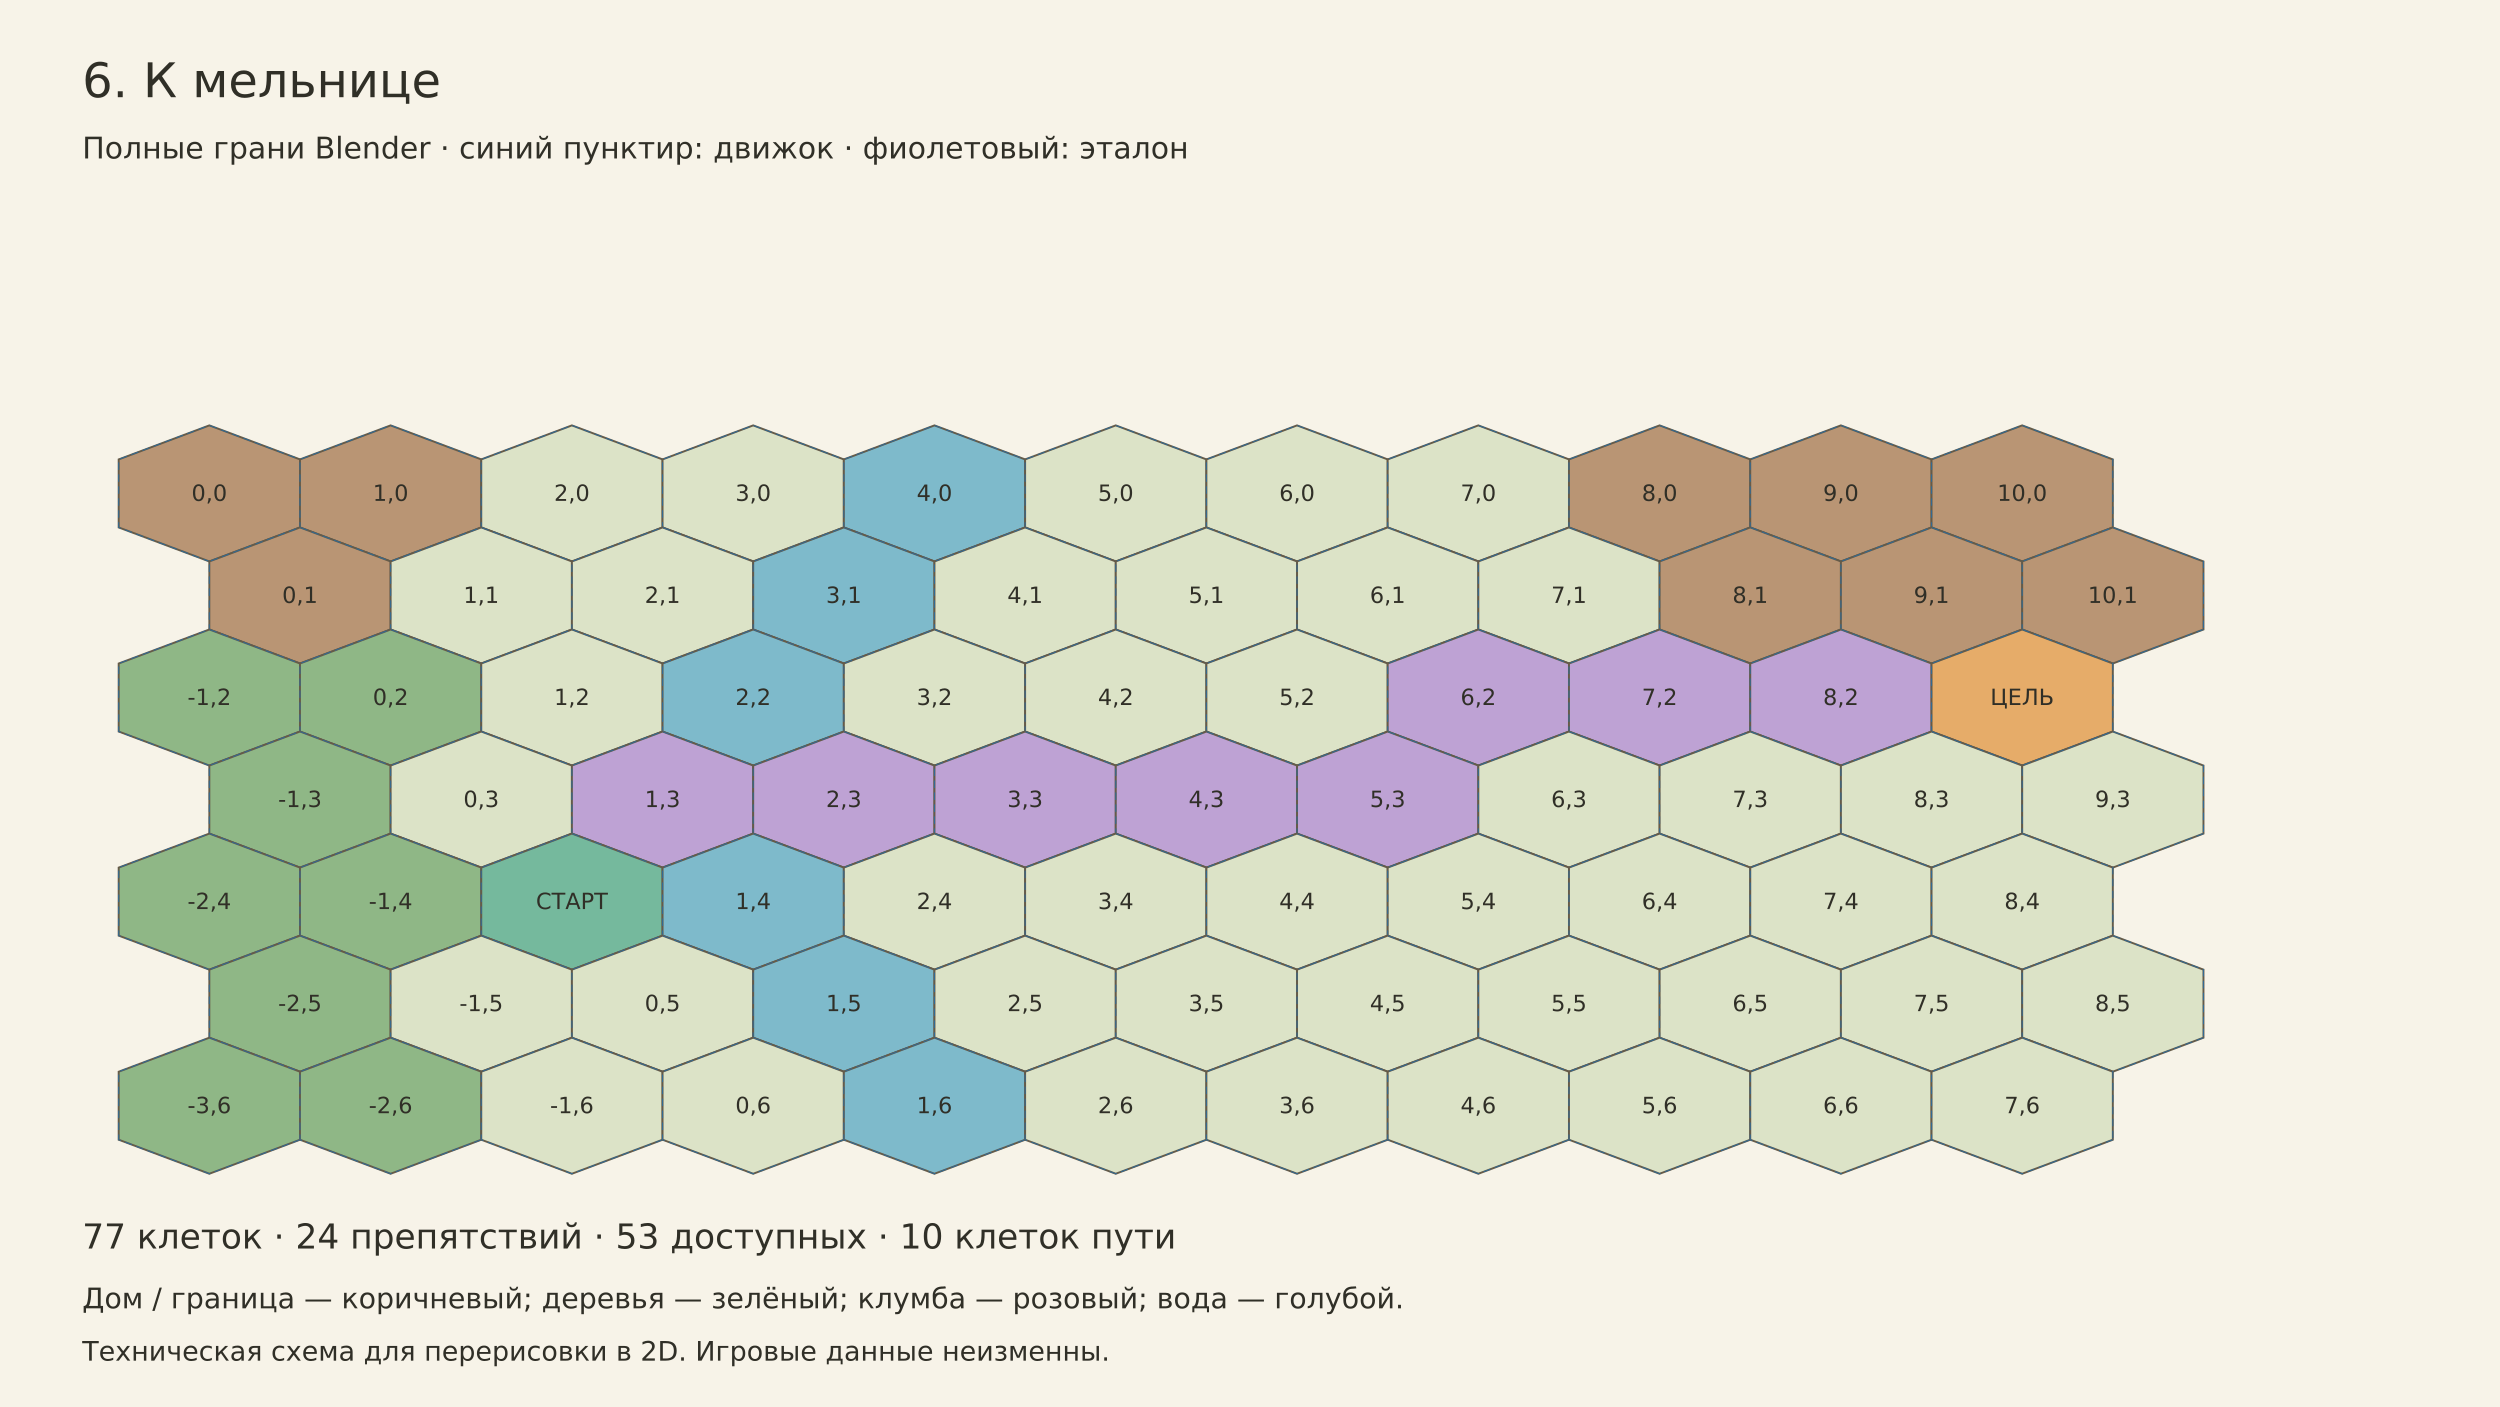
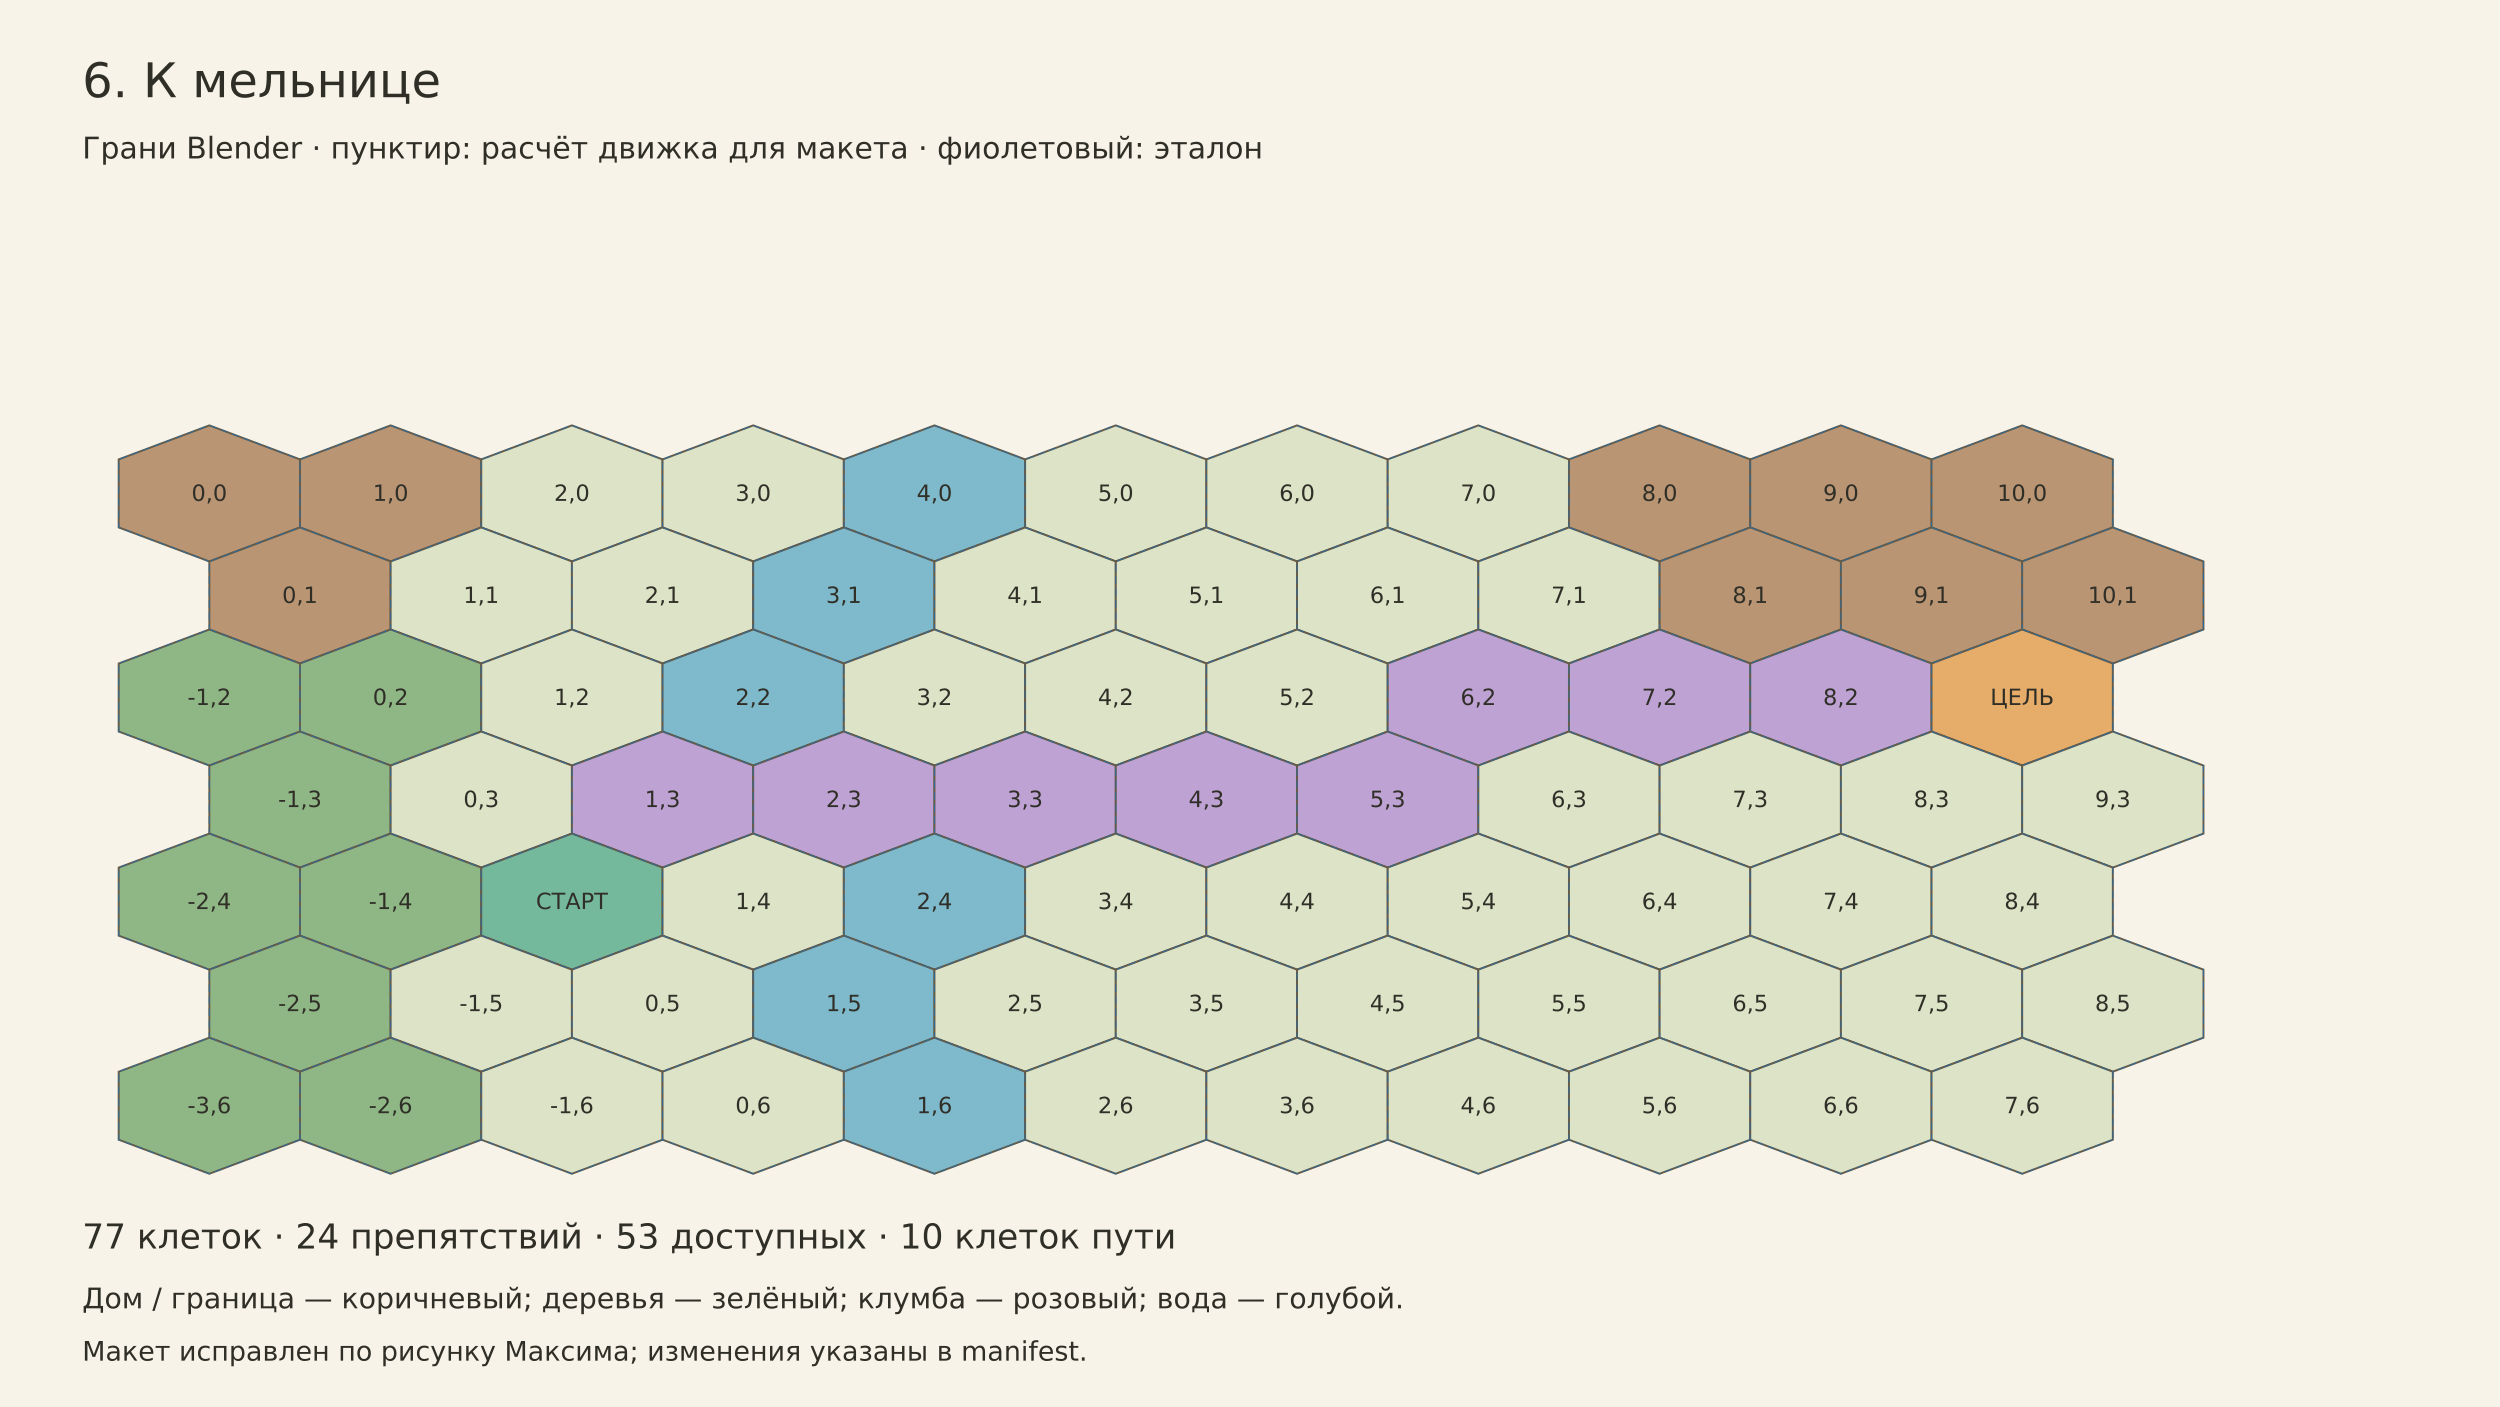
<svg xmlns="http://www.w3.org/2000/svg" viewBox="0 0 1672 941">
  <rect width="100%" height="100%" fill="#f7f3e8" />
  <g font-family="DejaVu Sans,sans-serif" fill="#302f27">
    <text x="55" y="65" font-size="32">6. К мельнице</text>
-     <text x="55" y="106" font-size="20">Полные грани Blender · синий пунктир: движок · фиолетовый: эталон</text>
+     <text x="55" y="106" font-size="20">Грани Blender · пунктир: расчёт движка для макета · фиолетовый: эталон</text>
    <polygon points="200.622,352.75 140,375.5 79.378,352.75 79.378,307.25 140,284.5 200.622,307.25" fill="#b99574" stroke="#655b49" stroke-width="1.3" />
    <polygon points="200.622,352.75 140,375.5 79.378,352.75 79.378,307.25 140,284.5 200.622,307.25" fill="none" stroke="#326a93" stroke-width=".7" stroke-dasharray="5 3" />
    <text x="140" y="335" text-anchor="middle" font-size="15">0,0</text>
    <polygon points="321.865,352.75 261.244,375.5 200.622,352.75 200.622,307.25 261.244,284.5 321.865,307.25" fill="#b99574" stroke="#655b49" stroke-width="1.3" />
    <polygon points="321.865,352.75 261.244,375.5 200.622,352.75 200.622,307.25 261.244,284.5 321.865,307.25" fill="none" stroke="#326a93" stroke-width=".7" stroke-dasharray="5 3" />
    <text x="261.244" y="335" text-anchor="middle" font-size="15">1,0</text>
    <polygon points="443.109,352.75 382.487,375.5 321.865,352.75 321.865,307.25 382.487,284.5 443.109,307.25" fill="#dce3c7" stroke="#655b49" stroke-width="1.3" />
    <polygon points="443.109,352.75 382.487,375.5 321.865,352.75 321.865,307.25 382.487,284.5 443.109,307.25" fill="none" stroke="#326a93" stroke-width=".7" stroke-dasharray="5 3" />
    <text x="382.487" y="335" text-anchor="middle" font-size="15">2,0</text>
    <polygon points="564.352,352.75 503.731,375.5 443.109,352.75 443.109,307.25 503.731,284.5 564.352,307.25" fill="#dce3c7" stroke="#655b49" stroke-width="1.3" />
    <polygon points="564.352,352.75 503.731,375.5 443.109,352.75 443.109,307.25 503.731,284.5 564.352,307.25" fill="none" stroke="#326a93" stroke-width=".7" stroke-dasharray="5 3" />
    <text x="503.731" y="335" text-anchor="middle" font-size="15">3,0</text>
    <polygon points="685.596,352.75 624.974,375.5 564.352,352.75 564.352,307.25 624.974,284.5 685.596,307.25" fill="#7ebacb" stroke="#655b49" stroke-width="1.3" />
    <polygon points="685.596,352.75 624.974,375.5 564.352,352.75 564.352,307.25 624.974,284.5 685.596,307.25" fill="none" stroke="#326a93" stroke-width=".7" stroke-dasharray="5 3" />
    <text x="624.974" y="335" text-anchor="middle" font-size="15">4,0</text>
    <polygon points="806.84,352.75 746.218,375.5 685.596,352.75 685.596,307.25 746.218,284.5 806.84,307.25" fill="#dce3c7" stroke="#655b49" stroke-width="1.3" />
    <polygon points="806.84,352.75 746.218,375.5 685.596,352.75 685.596,307.25 746.218,284.5 806.84,307.25" fill="none" stroke="#326a93" stroke-width=".7" stroke-dasharray="5 3" />
    <text x="746.218" y="335" text-anchor="middle" font-size="15">5,0</text>
    <polygon points="928.083,352.75 867.461,375.5 806.84,352.75 806.84,307.25 867.461,284.5 928.083,307.25" fill="#dce3c7" stroke="#655b49" stroke-width="1.3" />
    <polygon points="928.083,352.75 867.461,375.5 806.84,352.75 806.84,307.25 867.461,284.5 928.083,307.25" fill="none" stroke="#326a93" stroke-width=".7" stroke-dasharray="5 3" />
    <text x="867.461" y="335" text-anchor="middle" font-size="15">6,0</text>
    <polygon points="1049.327,352.75 988.705,375.5 928.083,352.75 928.083,307.25 988.705,284.5 1049.327,307.25" fill="#dce3c7" stroke="#655b49" stroke-width="1.3" />
    <polygon points="1049.327,352.75 988.705,375.5 928.083,352.75 928.083,307.25 988.705,284.5 1049.327,307.25" fill="none" stroke="#326a93" stroke-width=".7" stroke-dasharray="5 3" />
    <text x="988.705" y="335" text-anchor="middle" font-size="15">7,0</text>
    <polygon points="1170.57,352.75 1109.948,375.5 1049.327,352.75 1049.327,307.25 1109.948,284.5 1170.57,307.25" fill="#b99574" stroke="#655b49" stroke-width="1.3" />
    <polygon points="1170.57,352.75 1109.948,375.5 1049.327,352.75 1049.327,307.25 1109.948,284.5 1170.57,307.25" fill="none" stroke="#326a93" stroke-width=".7" stroke-dasharray="5 3" />
    <text x="1109.948" y="335" text-anchor="middle" font-size="15">8,0</text>
    <polygon points="1291.814,352.75 1231.192,375.5 1170.57,352.75 1170.57,307.25 1231.192,284.5 1291.814,307.25" fill="#b99574" stroke="#655b49" stroke-width="1.3" />
    <polygon points="1291.814,352.75 1231.192,375.5 1170.57,352.75 1170.57,307.25 1231.192,284.5 1291.814,307.25" fill="none" stroke="#326a93" stroke-width=".7" stroke-dasharray="5 3" />
    <text x="1231.192" y="335" text-anchor="middle" font-size="15">9,0</text>
    <polygon points="1413.057,352.75 1352.436,375.5 1291.814,352.75 1291.814,307.25 1352.436,284.5 1413.057,307.25" fill="#b99574" stroke="#655b49" stroke-width="1.3" />
    <polygon points="1413.057,352.75 1352.436,375.5 1291.814,352.75 1291.814,307.25 1352.436,284.5 1413.057,307.25" fill="none" stroke="#326a93" stroke-width=".7" stroke-dasharray="5 3" />
    <text x="1352.436" y="335" text-anchor="middle" font-size="15">10,0</text>
    <polygon points="261.244,421 200.622,443.75 140,421 140,375.5 200.622,352.75 261.244,375.5" fill="#b99574" stroke="#655b49" stroke-width="1.3" />
    <polygon points="261.244,421 200.622,443.75 140,421 140,375.5 200.622,352.75 261.244,375.5" fill="none" stroke="#326a93" stroke-width=".7" stroke-dasharray="5 3" />
    <text x="200.622" y="403.25" text-anchor="middle" font-size="15">0,1</text>
    <polygon points="382.487,421 321.865,443.75 261.244,421 261.244,375.5 321.865,352.75 382.487,375.5" fill="#dce3c7" stroke="#655b49" stroke-width="1.3" />
    <polygon points="382.487,421 321.865,443.75 261.244,421 261.244,375.5 321.865,352.75 382.487,375.5" fill="none" stroke="#326a93" stroke-width=".7" stroke-dasharray="5 3" />
    <text x="321.865" y="403.25" text-anchor="middle" font-size="15">1,1</text>
    <polygon points="503.731,421 443.109,443.75 382.487,421 382.487,375.5 443.109,352.75 503.731,375.5" fill="#dce3c7" stroke="#655b49" stroke-width="1.3" />
    <polygon points="503.731,421 443.109,443.75 382.487,421 382.487,375.5 443.109,352.75 503.731,375.5" fill="none" stroke="#326a93" stroke-width=".7" stroke-dasharray="5 3" />
    <text x="443.109" y="403.25" text-anchor="middle" font-size="15">2,1</text>
    <polygon points="624.974,421 564.352,443.75 503.731,421 503.731,375.5 564.352,352.75 624.974,375.5" fill="#7ebacb" stroke="#655b49" stroke-width="1.3" />
    <polygon points="624.974,421 564.352,443.75 503.731,421 503.731,375.5 564.352,352.75 624.974,375.5" fill="none" stroke="#326a93" stroke-width=".7" stroke-dasharray="5 3" />
    <text x="564.352" y="403.25" text-anchor="middle" font-size="15">3,1</text>
    <polygon points="746.218,421 685.596,443.75 624.974,421 624.974,375.5 685.596,352.75 746.218,375.5" fill="#dce3c7" stroke="#655b49" stroke-width="1.3" />
    <polygon points="746.218,421 685.596,443.75 624.974,421 624.974,375.5 685.596,352.75 746.218,375.5" fill="none" stroke="#326a93" stroke-width=".7" stroke-dasharray="5 3" />
    <text x="685.596" y="403.25" text-anchor="middle" font-size="15">4,1</text>
    <polygon points="867.461,421 806.84,443.75 746.218,421 746.218,375.5 806.84,352.75 867.461,375.5" fill="#dce3c7" stroke="#655b49" stroke-width="1.3" />
    <polygon points="867.461,421 806.84,443.75 746.218,421 746.218,375.5 806.84,352.75 867.461,375.5" fill="none" stroke="#326a93" stroke-width=".7" stroke-dasharray="5 3" />
    <text x="806.84" y="403.25" text-anchor="middle" font-size="15">5,1</text>
    <polygon points="988.705,421 928.083,443.75 867.461,421 867.461,375.5 928.083,352.75 988.705,375.5" fill="#dce3c7" stroke="#655b49" stroke-width="1.3" />
    <polygon points="988.705,421 928.083,443.75 867.461,421 867.461,375.5 928.083,352.75 988.705,375.5" fill="none" stroke="#326a93" stroke-width=".7" stroke-dasharray="5 3" />
    <text x="928.083" y="403.25" text-anchor="middle" font-size="15">6,1</text>
    <polygon points="1109.948,421 1049.327,443.75 988.705,421 988.705,375.5 1049.327,352.75 1109.948,375.5" fill="#dce3c7" stroke="#655b49" stroke-width="1.3" />
    <polygon points="1109.948,421 1049.327,443.75 988.705,421 988.705,375.5 1049.327,352.75 1109.948,375.5" fill="none" stroke="#326a93" stroke-width=".7" stroke-dasharray="5 3" />
    <text x="1049.327" y="403.25" text-anchor="middle" font-size="15">7,1</text>
    <polygon points="1231.192,421 1170.57,443.75 1109.948,421 1109.948,375.5 1170.57,352.75 1231.192,375.5" fill="#b99574" stroke="#655b49" stroke-width="1.3" />
    <polygon points="1231.192,421 1170.57,443.75 1109.948,421 1109.948,375.5 1170.57,352.75 1231.192,375.5" fill="none" stroke="#326a93" stroke-width=".7" stroke-dasharray="5 3" />
    <text x="1170.57" y="403.25" text-anchor="middle" font-size="15">8,1</text>
    <polygon points="1352.436,421 1291.814,443.75 1231.192,421 1231.192,375.5 1291.814,352.75 1352.436,375.5" fill="#b99574" stroke="#655b49" stroke-width="1.3" />
    <polygon points="1352.436,421 1291.814,443.75 1231.192,421 1231.192,375.5 1291.814,352.75 1352.436,375.5" fill="none" stroke="#326a93" stroke-width=".7" stroke-dasharray="5 3" />
    <text x="1291.814" y="403.25" text-anchor="middle" font-size="15">9,1</text>
    <polygon points="1473.679,421 1413.057,443.75 1352.436,421 1352.436,375.5 1413.057,352.75 1473.679,375.5" fill="#b99574" stroke="#655b49" stroke-width="1.3" />
    <polygon points="1473.679,421 1413.057,443.75 1352.436,421 1352.436,375.5 1413.057,352.75 1473.679,375.5" fill="none" stroke="#326a93" stroke-width=".7" stroke-dasharray="5 3" />
    <text x="1413.057" y="403.25" text-anchor="middle" font-size="15">10,1</text>
    <polygon points="200.622,489.25 140,512 79.378,489.25 79.378,443.75 140,421 200.622,443.75" fill="#8fb786" stroke="#655b49" stroke-width="1.3" />
    <polygon points="200.622,489.25 140,512 79.378,489.25 79.378,443.75 140,421 200.622,443.75" fill="none" stroke="#326a93" stroke-width=".7" stroke-dasharray="5 3" />
    <text x="140" y="471.5" text-anchor="middle" font-size="15">-1,2</text>
    <polygon points="321.865,489.25 261.244,512 200.622,489.25 200.622,443.75 261.244,421 321.865,443.75" fill="#8fb786" stroke="#655b49" stroke-width="1.3" />
    <polygon points="321.865,489.25 261.244,512 200.622,489.25 200.622,443.75 261.244,421 321.865,443.75" fill="none" stroke="#326a93" stroke-width=".7" stroke-dasharray="5 3" />
    <text x="261.244" y="471.5" text-anchor="middle" font-size="15">0,2</text>
    <polygon points="443.109,489.25 382.487,512 321.865,489.25 321.865,443.75 382.487,421 443.109,443.75" fill="#dce3c7" stroke="#655b49" stroke-width="1.3" />
    <polygon points="443.109,489.25 382.487,512 321.865,489.25 321.865,443.75 382.487,421 443.109,443.75" fill="none" stroke="#326a93" stroke-width=".7" stroke-dasharray="5 3" />
    <text x="382.487" y="471.5" text-anchor="middle" font-size="15">1,2</text>
    <polygon points="564.352,489.25 503.731,512 443.109,489.25 443.109,443.75 503.731,421 564.352,443.75" fill="#7ebacb" stroke="#655b49" stroke-width="1.3" />
    <polygon points="564.352,489.25 503.731,512 443.109,489.25 443.109,443.75 503.731,421 564.352,443.75" fill="none" stroke="#326a93" stroke-width=".7" stroke-dasharray="5 3" />
    <text x="503.731" y="471.5" text-anchor="middle" font-size="15">2,2</text>
    <polygon points="685.596,489.25 624.974,512 564.352,489.25 564.352,443.75 624.974,421 685.596,443.75" fill="#dce3c7" stroke="#655b49" stroke-width="1.3" />
    <polygon points="685.596,489.25 624.974,512 564.352,489.25 564.352,443.75 624.974,421 685.596,443.75" fill="none" stroke="#326a93" stroke-width=".7" stroke-dasharray="5 3" />
    <text x="624.974" y="471.5" text-anchor="middle" font-size="15">3,2</text>
    <polygon points="806.84,489.25 746.218,512 685.596,489.25 685.596,443.75 746.218,421 806.84,443.75" fill="#dce3c7" stroke="#655b49" stroke-width="1.3" />
    <polygon points="806.84,489.25 746.218,512 685.596,489.25 685.596,443.75 746.218,421 806.84,443.75" fill="none" stroke="#326a93" stroke-width=".7" stroke-dasharray="5 3" />
    <text x="746.218" y="471.5" text-anchor="middle" font-size="15">4,2</text>
    <polygon points="928.083,489.25 867.461,512 806.84,489.25 806.84,443.75 867.461,421 928.083,443.75" fill="#dce3c7" stroke="#655b49" stroke-width="1.3" />
    <polygon points="928.083,489.25 867.461,512 806.84,489.25 806.84,443.75 867.461,421 928.083,443.75" fill="none" stroke="#326a93" stroke-width=".7" stroke-dasharray="5 3" />
    <text x="867.461" y="471.5" text-anchor="middle" font-size="15">5,2</text>
    <polygon points="1049.327,489.25 988.705,512 928.083,489.25 928.083,443.75 988.705,421 1049.327,443.75" fill="#bea2d4" stroke="#655b49" stroke-width="1.3" />
    <polygon points="1049.327,489.25 988.705,512 928.083,489.25 928.083,443.75 988.705,421 1049.327,443.75" fill="none" stroke="#326a93" stroke-width=".7" stroke-dasharray="5 3" />
    <text x="988.705" y="471.5" text-anchor="middle" font-size="15">6,2</text>
    <polygon points="1170.57,489.25 1109.948,512 1049.327,489.25 1049.327,443.75 1109.948,421 1170.57,443.75" fill="#bea2d4" stroke="#655b49" stroke-width="1.3" />
    <polygon points="1170.57,489.25 1109.948,512 1049.327,489.25 1049.327,443.75 1109.948,421 1170.57,443.75" fill="none" stroke="#326a93" stroke-width=".7" stroke-dasharray="5 3" />
    <text x="1109.948" y="471.5" text-anchor="middle" font-size="15">7,2</text>
    <polygon points="1291.814,489.25 1231.192,512 1170.57,489.25 1170.57,443.75 1231.192,421 1291.814,443.75" fill="#bea2d4" stroke="#655b49" stroke-width="1.3" />
    <polygon points="1291.814,489.25 1231.192,512 1170.57,489.25 1170.57,443.75 1231.192,421 1291.814,443.75" fill="none" stroke="#326a93" stroke-width=".7" stroke-dasharray="5 3" />
    <text x="1231.192" y="471.5" text-anchor="middle" font-size="15">8,2</text>
    <polygon points="1413.057,489.25 1352.436,512 1291.814,489.25 1291.814,443.75 1352.436,421 1413.057,443.75" fill="#e6ac69" stroke="#655b49" stroke-width="1.3" />
    <polygon points="1413.057,489.25 1352.436,512 1291.814,489.25 1291.814,443.75 1352.436,421 1413.057,443.75" fill="none" stroke="#326a93" stroke-width=".7" stroke-dasharray="5 3" />
    <text x="1352.436" y="471.5" text-anchor="middle" font-size="15">ЦЕЛЬ</text>
    <polygon points="261.244,557.5 200.622,580.25 140,557.5 140,512 200.622,489.25 261.244,512" fill="#8fb786" stroke="#655b49" stroke-width="1.3" />
    <polygon points="261.244,557.5 200.622,580.25 140,557.5 140,512 200.622,489.25 261.244,512" fill="none" stroke="#326a93" stroke-width=".7" stroke-dasharray="5 3" />
    <text x="200.622" y="539.75" text-anchor="middle" font-size="15">-1,3</text>
    <polygon points="382.487,557.5 321.865,580.25 261.244,557.5 261.244,512 321.865,489.25 382.487,512" fill="#dce3c7" stroke="#655b49" stroke-width="1.3" />
    <polygon points="382.487,557.5 321.865,580.25 261.244,557.5 261.244,512 321.865,489.25 382.487,512" fill="none" stroke="#326a93" stroke-width=".7" stroke-dasharray="5 3" />
    <text x="321.865" y="539.75" text-anchor="middle" font-size="15">0,3</text>
    <polygon points="503.731,557.5 443.109,580.25 382.487,557.5 382.487,512 443.109,489.25 503.731,512" fill="#bea2d4" stroke="#655b49" stroke-width="1.3" />
    <polygon points="503.731,557.5 443.109,580.25 382.487,557.5 382.487,512 443.109,489.25 503.731,512" fill="none" stroke="#326a93" stroke-width=".7" stroke-dasharray="5 3" />
    <text x="443.109" y="539.75" text-anchor="middle" font-size="15">1,3</text>
    <polygon points="624.974,557.5 564.352,580.25 503.731,557.5 503.731,512 564.352,489.25 624.974,512" fill="#bea2d4" stroke="#655b49" stroke-width="1.3" />
    <polygon points="624.974,557.5 564.352,580.25 503.731,557.5 503.731,512 564.352,489.25 624.974,512" fill="none" stroke="#326a93" stroke-width=".7" stroke-dasharray="5 3" />
    <text x="564.352" y="539.75" text-anchor="middle" font-size="15">2,3</text>
    <polygon points="746.218,557.5 685.596,580.25 624.974,557.5 624.974,512 685.596,489.25 746.218,512" fill="#bea2d4" stroke="#655b49" stroke-width="1.3" />
    <polygon points="746.218,557.5 685.596,580.25 624.974,557.5 624.974,512 685.596,489.25 746.218,512" fill="none" stroke="#326a93" stroke-width=".7" stroke-dasharray="5 3" />
    <text x="685.596" y="539.75" text-anchor="middle" font-size="15">3,3</text>
    <polygon points="867.461,557.5 806.84,580.25 746.218,557.5 746.218,512 806.84,489.25 867.461,512" fill="#bea2d4" stroke="#655b49" stroke-width="1.3" />
    <polygon points="867.461,557.5 806.84,580.25 746.218,557.5 746.218,512 806.84,489.25 867.461,512" fill="none" stroke="#326a93" stroke-width=".7" stroke-dasharray="5 3" />
    <text x="806.84" y="539.75" text-anchor="middle" font-size="15">4,3</text>
    <polygon points="988.705,557.5 928.083,580.25 867.461,557.5 867.461,512 928.083,489.25 988.705,512" fill="#bea2d4" stroke="#655b49" stroke-width="1.3" />
    <polygon points="988.705,557.5 928.083,580.25 867.461,557.5 867.461,512 928.083,489.25 988.705,512" fill="none" stroke="#326a93" stroke-width=".7" stroke-dasharray="5 3" />
    <text x="928.083" y="539.75" text-anchor="middle" font-size="15">5,3</text>
    <polygon points="1109.948,557.5 1049.327,580.25 988.705,557.5 988.705,512 1049.327,489.25 1109.948,512" fill="#dce3c7" stroke="#655b49" stroke-width="1.3" />
    <polygon points="1109.948,557.5 1049.327,580.25 988.705,557.5 988.705,512 1049.327,489.25 1109.948,512" fill="none" stroke="#326a93" stroke-width=".7" stroke-dasharray="5 3" />
    <text x="1049.327" y="539.75" text-anchor="middle" font-size="15">6,3</text>
    <polygon points="1231.192,557.5 1170.57,580.25 1109.948,557.5 1109.948,512 1170.57,489.25 1231.192,512" fill="#dce3c7" stroke="#655b49" stroke-width="1.3" />
    <polygon points="1231.192,557.5 1170.57,580.25 1109.948,557.5 1109.948,512 1170.57,489.25 1231.192,512" fill="none" stroke="#326a93" stroke-width=".7" stroke-dasharray="5 3" />
    <text x="1170.57" y="539.75" text-anchor="middle" font-size="15">7,3</text>
    <polygon points="1352.436,557.5 1291.814,580.25 1231.192,557.5 1231.192,512 1291.814,489.25 1352.436,512" fill="#dce3c7" stroke="#655b49" stroke-width="1.3" />
    <polygon points="1352.436,557.5 1291.814,580.25 1231.192,557.5 1231.192,512 1291.814,489.25 1352.436,512" fill="none" stroke="#326a93" stroke-width=".7" stroke-dasharray="5 3" />
    <text x="1291.814" y="539.75" text-anchor="middle" font-size="15">8,3</text>
    <polygon points="1473.679,557.5 1413.057,580.25 1352.436,557.5 1352.436,512 1413.057,489.25 1473.679,512" fill="#dce3c7" stroke="#655b49" stroke-width="1.3" />
    <polygon points="1473.679,557.5 1413.057,580.25 1352.436,557.5 1352.436,512 1413.057,489.25 1473.679,512" fill="none" stroke="#326a93" stroke-width=".7" stroke-dasharray="5 3" />
    <text x="1413.057" y="539.75" text-anchor="middle" font-size="15">9,3</text>
    <polygon points="200.622,625.75 140,648.5 79.378,625.75 79.378,580.25 140,557.5 200.622,580.25" fill="#8fb786" stroke="#655b49" stroke-width="1.3" />
    <polygon points="200.622,625.75 140,648.5 79.378,625.75 79.378,580.25 140,557.5 200.622,580.25" fill="none" stroke="#326a93" stroke-width=".7" stroke-dasharray="5 3" />
    <text x="140" y="608" text-anchor="middle" font-size="15">-2,4</text>
    <polygon points="321.865,625.75 261.244,648.5 200.622,625.75 200.622,580.25 261.244,557.5 321.865,580.25" fill="#8fb786" stroke="#655b49" stroke-width="1.3" />
    <polygon points="321.865,625.75 261.244,648.5 200.622,625.75 200.622,580.25 261.244,557.5 321.865,580.25" fill="none" stroke="#326a93" stroke-width=".7" stroke-dasharray="5 3" />
    <text x="261.244" y="608" text-anchor="middle" font-size="15">-1,4</text>
    <polygon points="443.109,625.75 382.487,648.5 321.865,625.75 321.865,580.25 382.487,557.5 443.109,580.25" fill="#75b99d" stroke="#655b49" stroke-width="1.3" />
    <polygon points="443.109,625.75 382.487,648.5 321.865,625.75 321.865,580.25 382.487,557.5 443.109,580.25" fill="none" stroke="#326a93" stroke-width=".7" stroke-dasharray="5 3" />
    <text x="382.487" y="608" text-anchor="middle" font-size="15">СТАРТ</text>
-     <polygon points="564.352,625.75 503.731,648.5 443.109,625.75 443.109,580.25 503.731,557.5 564.352,580.25" fill="#7ebacb" stroke="#655b49" stroke-width="1.3" />
+     <polygon points="564.352,625.75 503.731,648.5 443.109,625.75 443.109,580.25 503.731,557.5 564.352,580.25" fill="#dce3c7" stroke="#655b49" stroke-width="1.3" />
    <polygon points="564.352,625.75 503.731,648.5 443.109,625.75 443.109,580.25 503.731,557.5 564.352,580.25" fill="none" stroke="#326a93" stroke-width=".7" stroke-dasharray="5 3" />
    <text x="503.731" y="608" text-anchor="middle" font-size="15">1,4</text>
-     <polygon points="685.596,625.75 624.974,648.5 564.352,625.75 564.352,580.25 624.974,557.5 685.596,580.25" fill="#dce3c7" stroke="#655b49" stroke-width="1.3" />
+     <polygon points="685.596,625.75 624.974,648.5 564.352,625.75 564.352,580.25 624.974,557.5 685.596,580.25" fill="#7ebacb" stroke="#655b49" stroke-width="1.3" />
    <polygon points="685.596,625.75 624.974,648.5 564.352,625.75 564.352,580.25 624.974,557.5 685.596,580.25" fill="none" stroke="#326a93" stroke-width=".7" stroke-dasharray="5 3" />
    <text x="624.974" y="608" text-anchor="middle" font-size="15">2,4</text>
    <polygon points="806.84,625.75 746.218,648.5 685.596,625.75 685.596,580.25 746.218,557.5 806.84,580.25" fill="#dce3c7" stroke="#655b49" stroke-width="1.3" />
    <polygon points="806.84,625.75 746.218,648.5 685.596,625.75 685.596,580.25 746.218,557.5 806.84,580.25" fill="none" stroke="#326a93" stroke-width=".7" stroke-dasharray="5 3" />
    <text x="746.218" y="608" text-anchor="middle" font-size="15">3,4</text>
    <polygon points="928.083,625.75 867.461,648.5 806.84,625.75 806.84,580.25 867.461,557.5 928.083,580.25" fill="#dce3c7" stroke="#655b49" stroke-width="1.3" />
    <polygon points="928.083,625.75 867.461,648.5 806.84,625.75 806.84,580.25 867.461,557.5 928.083,580.25" fill="none" stroke="#326a93" stroke-width=".7" stroke-dasharray="5 3" />
    <text x="867.461" y="608" text-anchor="middle" font-size="15">4,4</text>
    <polygon points="1049.327,625.75 988.705,648.5 928.083,625.75 928.083,580.25 988.705,557.5 1049.327,580.25" fill="#dce3c7" stroke="#655b49" stroke-width="1.3" />
    <polygon points="1049.327,625.75 988.705,648.5 928.083,625.75 928.083,580.25 988.705,557.5 1049.327,580.25" fill="none" stroke="#326a93" stroke-width=".7" stroke-dasharray="5 3" />
    <text x="988.705" y="608" text-anchor="middle" font-size="15">5,4</text>
    <polygon points="1170.57,625.75 1109.948,648.5 1049.327,625.75 1049.327,580.25 1109.948,557.5 1170.57,580.25" fill="#dce3c7" stroke="#655b49" stroke-width="1.3" />
    <polygon points="1170.57,625.75 1109.948,648.5 1049.327,625.75 1049.327,580.25 1109.948,557.5 1170.57,580.25" fill="none" stroke="#326a93" stroke-width=".7" stroke-dasharray="5 3" />
    <text x="1109.948" y="608" text-anchor="middle" font-size="15">6,4</text>
    <polygon points="1291.814,625.75 1231.192,648.5 1170.57,625.75 1170.57,580.25 1231.192,557.5 1291.814,580.25" fill="#dce3c7" stroke="#655b49" stroke-width="1.3" />
    <polygon points="1291.814,625.75 1231.192,648.5 1170.57,625.75 1170.57,580.25 1231.192,557.5 1291.814,580.25" fill="none" stroke="#326a93" stroke-width=".7" stroke-dasharray="5 3" />
    <text x="1231.192" y="608" text-anchor="middle" font-size="15">7,4</text>
    <polygon points="1413.057,625.75 1352.436,648.5 1291.814,625.75 1291.814,580.25 1352.436,557.5 1413.057,580.25" fill="#dce3c7" stroke="#655b49" stroke-width="1.3" />
    <polygon points="1413.057,625.75 1352.436,648.5 1291.814,625.75 1291.814,580.25 1352.436,557.5 1413.057,580.25" fill="none" stroke="#326a93" stroke-width=".7" stroke-dasharray="5 3" />
    <text x="1352.436" y="608" text-anchor="middle" font-size="15">8,4</text>
    <polygon points="261.244,694 200.622,716.75 140,694 140,648.5 200.622,625.75 261.244,648.5" fill="#8fb786" stroke="#655b49" stroke-width="1.3" />
    <polygon points="261.244,694 200.622,716.75 140,694 140,648.5 200.622,625.75 261.244,648.5" fill="none" stroke="#326a93" stroke-width=".7" stroke-dasharray="5 3" />
    <text x="200.622" y="676.25" text-anchor="middle" font-size="15">-2,5</text>
    <polygon points="382.487,694 321.865,716.75 261.244,694 261.244,648.5 321.865,625.75 382.487,648.5" fill="#dce3c7" stroke="#655b49" stroke-width="1.3" />
    <polygon points="382.487,694 321.865,716.75 261.244,694 261.244,648.5 321.865,625.75 382.487,648.5" fill="none" stroke="#326a93" stroke-width=".7" stroke-dasharray="5 3" />
    <text x="321.865" y="676.25" text-anchor="middle" font-size="15">-1,5</text>
    <polygon points="503.731,694 443.109,716.75 382.487,694 382.487,648.5 443.109,625.75 503.731,648.5" fill="#dce3c7" stroke="#655b49" stroke-width="1.3" />
    <polygon points="503.731,694 443.109,716.75 382.487,694 382.487,648.5 443.109,625.75 503.731,648.5" fill="none" stroke="#326a93" stroke-width=".7" stroke-dasharray="5 3" />
    <text x="443.109" y="676.25" text-anchor="middle" font-size="15">0,5</text>
    <polygon points="624.974,694 564.352,716.75 503.731,694 503.731,648.5 564.352,625.75 624.974,648.5" fill="#7ebacb" stroke="#655b49" stroke-width="1.3" />
    <polygon points="624.974,694 564.352,716.75 503.731,694 503.731,648.5 564.352,625.75 624.974,648.5" fill="none" stroke="#326a93" stroke-width=".7" stroke-dasharray="5 3" />
    <text x="564.352" y="676.25" text-anchor="middle" font-size="15">1,5</text>
    <polygon points="746.218,694 685.596,716.75 624.974,694 624.974,648.5 685.596,625.75 746.218,648.5" fill="#dce3c7" stroke="#655b49" stroke-width="1.3" />
    <polygon points="746.218,694 685.596,716.75 624.974,694 624.974,648.5 685.596,625.75 746.218,648.5" fill="none" stroke="#326a93" stroke-width=".7" stroke-dasharray="5 3" />
    <text x="685.596" y="676.25" text-anchor="middle" font-size="15">2,5</text>
    <polygon points="867.461,694 806.84,716.75 746.218,694 746.218,648.5 806.84,625.75 867.461,648.5" fill="#dce3c7" stroke="#655b49" stroke-width="1.3" />
    <polygon points="867.461,694 806.84,716.75 746.218,694 746.218,648.5 806.84,625.75 867.461,648.5" fill="none" stroke="#326a93" stroke-width=".7" stroke-dasharray="5 3" />
    <text x="806.84" y="676.25" text-anchor="middle" font-size="15">3,5</text>
    <polygon points="988.705,694 928.083,716.75 867.461,694 867.461,648.5 928.083,625.75 988.705,648.5" fill="#dce3c7" stroke="#655b49" stroke-width="1.3" />
    <polygon points="988.705,694 928.083,716.75 867.461,694 867.461,648.5 928.083,625.75 988.705,648.5" fill="none" stroke="#326a93" stroke-width=".7" stroke-dasharray="5 3" />
    <text x="928.083" y="676.25" text-anchor="middle" font-size="15">4,5</text>
    <polygon points="1109.948,694 1049.327,716.75 988.705,694 988.705,648.5 1049.327,625.75 1109.948,648.5" fill="#dce3c7" stroke="#655b49" stroke-width="1.3" />
    <polygon points="1109.948,694 1049.327,716.75 988.705,694 988.705,648.5 1049.327,625.75 1109.948,648.5" fill="none" stroke="#326a93" stroke-width=".7" stroke-dasharray="5 3" />
    <text x="1049.327" y="676.25" text-anchor="middle" font-size="15">5,5</text>
    <polygon points="1231.192,694 1170.57,716.75 1109.948,694 1109.948,648.5 1170.57,625.75 1231.192,648.5" fill="#dce3c7" stroke="#655b49" stroke-width="1.3" />
    <polygon points="1231.192,694 1170.57,716.75 1109.948,694 1109.948,648.5 1170.57,625.75 1231.192,648.5" fill="none" stroke="#326a93" stroke-width=".7" stroke-dasharray="5 3" />
    <text x="1170.57" y="676.25" text-anchor="middle" font-size="15">6,5</text>
    <polygon points="1352.436,694 1291.814,716.75 1231.192,694 1231.192,648.5 1291.814,625.75 1352.436,648.5" fill="#dce3c7" stroke="#655b49" stroke-width="1.3" />
    <polygon points="1352.436,694 1291.814,716.75 1231.192,694 1231.192,648.5 1291.814,625.75 1352.436,648.5" fill="none" stroke="#326a93" stroke-width=".7" stroke-dasharray="5 3" />
    <text x="1291.814" y="676.25" text-anchor="middle" font-size="15">7,5</text>
    <polygon points="1473.679,694 1413.057,716.75 1352.436,694 1352.436,648.5 1413.057,625.75 1473.679,648.5" fill="#dce3c7" stroke="#655b49" stroke-width="1.3" />
    <polygon points="1473.679,694 1413.057,716.75 1352.436,694 1352.436,648.5 1413.057,625.75 1473.679,648.5" fill="none" stroke="#326a93" stroke-width=".7" stroke-dasharray="5 3" />
    <text x="1413.057" y="676.25" text-anchor="middle" font-size="15">8,5</text>
    <polygon points="200.622,762.25 140,785 79.378,762.25 79.378,716.75 140,694 200.622,716.75" fill="#8fb786" stroke="#655b49" stroke-width="1.3" />
    <polygon points="200.622,762.25 140,785 79.378,762.25 79.378,716.75 140,694 200.622,716.75" fill="none" stroke="#326a93" stroke-width=".7" stroke-dasharray="5 3" />
    <text x="140" y="744.5" text-anchor="middle" font-size="15">-3,6</text>
    <polygon points="321.865,762.25 261.244,785 200.622,762.25 200.622,716.75 261.244,694 321.865,716.75" fill="#8fb786" stroke="#655b49" stroke-width="1.3" />
    <polygon points="321.865,762.25 261.244,785 200.622,762.25 200.622,716.75 261.244,694 321.865,716.75" fill="none" stroke="#326a93" stroke-width=".7" stroke-dasharray="5 3" />
    <text x="261.244" y="744.5" text-anchor="middle" font-size="15">-2,6</text>
    <polygon points="443.109,762.25 382.487,785 321.865,762.25 321.865,716.75 382.487,694 443.109,716.75" fill="#dce3c7" stroke="#655b49" stroke-width="1.3" />
    <polygon points="443.109,762.25 382.487,785 321.865,762.25 321.865,716.75 382.487,694 443.109,716.75" fill="none" stroke="#326a93" stroke-width=".7" stroke-dasharray="5 3" />
    <text x="382.487" y="744.5" text-anchor="middle" font-size="15">-1,6</text>
    <polygon points="564.352,762.25 503.731,785 443.109,762.25 443.109,716.75 503.731,694 564.352,716.75" fill="#dce3c7" stroke="#655b49" stroke-width="1.3" />
    <polygon points="564.352,762.25 503.731,785 443.109,762.25 443.109,716.75 503.731,694 564.352,716.75" fill="none" stroke="#326a93" stroke-width=".7" stroke-dasharray="5 3" />
    <text x="503.731" y="744.5" text-anchor="middle" font-size="15">0,6</text>
    <polygon points="685.596,762.25 624.974,785 564.352,762.25 564.352,716.75 624.974,694 685.596,716.75" fill="#7ebacb" stroke="#655b49" stroke-width="1.3" />
    <polygon points="685.596,762.25 624.974,785 564.352,762.25 564.352,716.75 624.974,694 685.596,716.75" fill="none" stroke="#326a93" stroke-width=".7" stroke-dasharray="5 3" />
    <text x="624.974" y="744.5" text-anchor="middle" font-size="15">1,6</text>
    <polygon points="806.84,762.25 746.218,785 685.596,762.25 685.596,716.75 746.218,694 806.84,716.75" fill="#dce3c7" stroke="#655b49" stroke-width="1.3" />
    <polygon points="806.84,762.25 746.218,785 685.596,762.25 685.596,716.75 746.218,694 806.84,716.75" fill="none" stroke="#326a93" stroke-width=".7" stroke-dasharray="5 3" />
    <text x="746.218" y="744.5" text-anchor="middle" font-size="15">2,6</text>
    <polygon points="928.083,762.25 867.461,785 806.84,762.25 806.84,716.75 867.461,694 928.083,716.75" fill="#dce3c7" stroke="#655b49" stroke-width="1.3" />
    <polygon points="928.083,762.25 867.461,785 806.84,762.25 806.84,716.75 867.461,694 928.083,716.75" fill="none" stroke="#326a93" stroke-width=".7" stroke-dasharray="5 3" />
    <text x="867.461" y="744.5" text-anchor="middle" font-size="15">3,6</text>
    <polygon points="1049.327,762.25 988.705,785 928.083,762.25 928.083,716.75 988.705,694 1049.327,716.75" fill="#dce3c7" stroke="#655b49" stroke-width="1.3" />
    <polygon points="1049.327,762.25 988.705,785 928.083,762.25 928.083,716.75 988.705,694 1049.327,716.75" fill="none" stroke="#326a93" stroke-width=".7" stroke-dasharray="5 3" />
    <text x="988.705" y="744.5" text-anchor="middle" font-size="15">4,6</text>
    <polygon points="1170.57,762.25 1109.948,785 1049.327,762.25 1049.327,716.75 1109.948,694 1170.57,716.75" fill="#dce3c7" stroke="#655b49" stroke-width="1.3" />
    <polygon points="1170.57,762.25 1109.948,785 1049.327,762.25 1049.327,716.75 1109.948,694 1170.57,716.75" fill="none" stroke="#326a93" stroke-width=".7" stroke-dasharray="5 3" />
    <text x="1109.948" y="744.5" text-anchor="middle" font-size="15">5,6</text>
    <polygon points="1291.814,762.25 1231.192,785 1170.57,762.25 1170.57,716.75 1231.192,694 1291.814,716.75" fill="#dce3c7" stroke="#655b49" stroke-width="1.3" />
    <polygon points="1291.814,762.25 1231.192,785 1170.57,762.25 1170.57,716.75 1231.192,694 1291.814,716.75" fill="none" stroke="#326a93" stroke-width=".7" stroke-dasharray="5 3" />
    <text x="1231.192" y="744.5" text-anchor="middle" font-size="15">6,6</text>
    <polygon points="1413.057,762.25 1352.436,785 1291.814,762.25 1291.814,716.75 1352.436,694 1413.057,716.75" fill="#dce3c7" stroke="#655b49" stroke-width="1.3" />
    <polygon points="1413.057,762.25 1352.436,785 1291.814,762.25 1291.814,716.75 1352.436,694 1413.057,716.75" fill="none" stroke="#326a93" stroke-width=".7" stroke-dasharray="5 3" />
    <text x="1352.436" y="744.5" text-anchor="middle" font-size="15">7,6</text>
    <text x="55" y="835" font-size="23">77 клеток · 24 препятствий · 53 доступных · 10 клеток пути</text>
    <text x="55" y="875" font-size="19">Дом / граница — коричневый; деревья — зелёный; клумба — розовый; вода — голубой.</text>
-     <text x="55" y="910" font-size="18">Техническая схема для перерисовки в 2D. Игровые данные неизменны.</text>
+     <text x="55" y="910" font-size="18">Макет исправлен по рисунку Максима; изменения указаны в manifest.</text>
  </g>
</svg>
